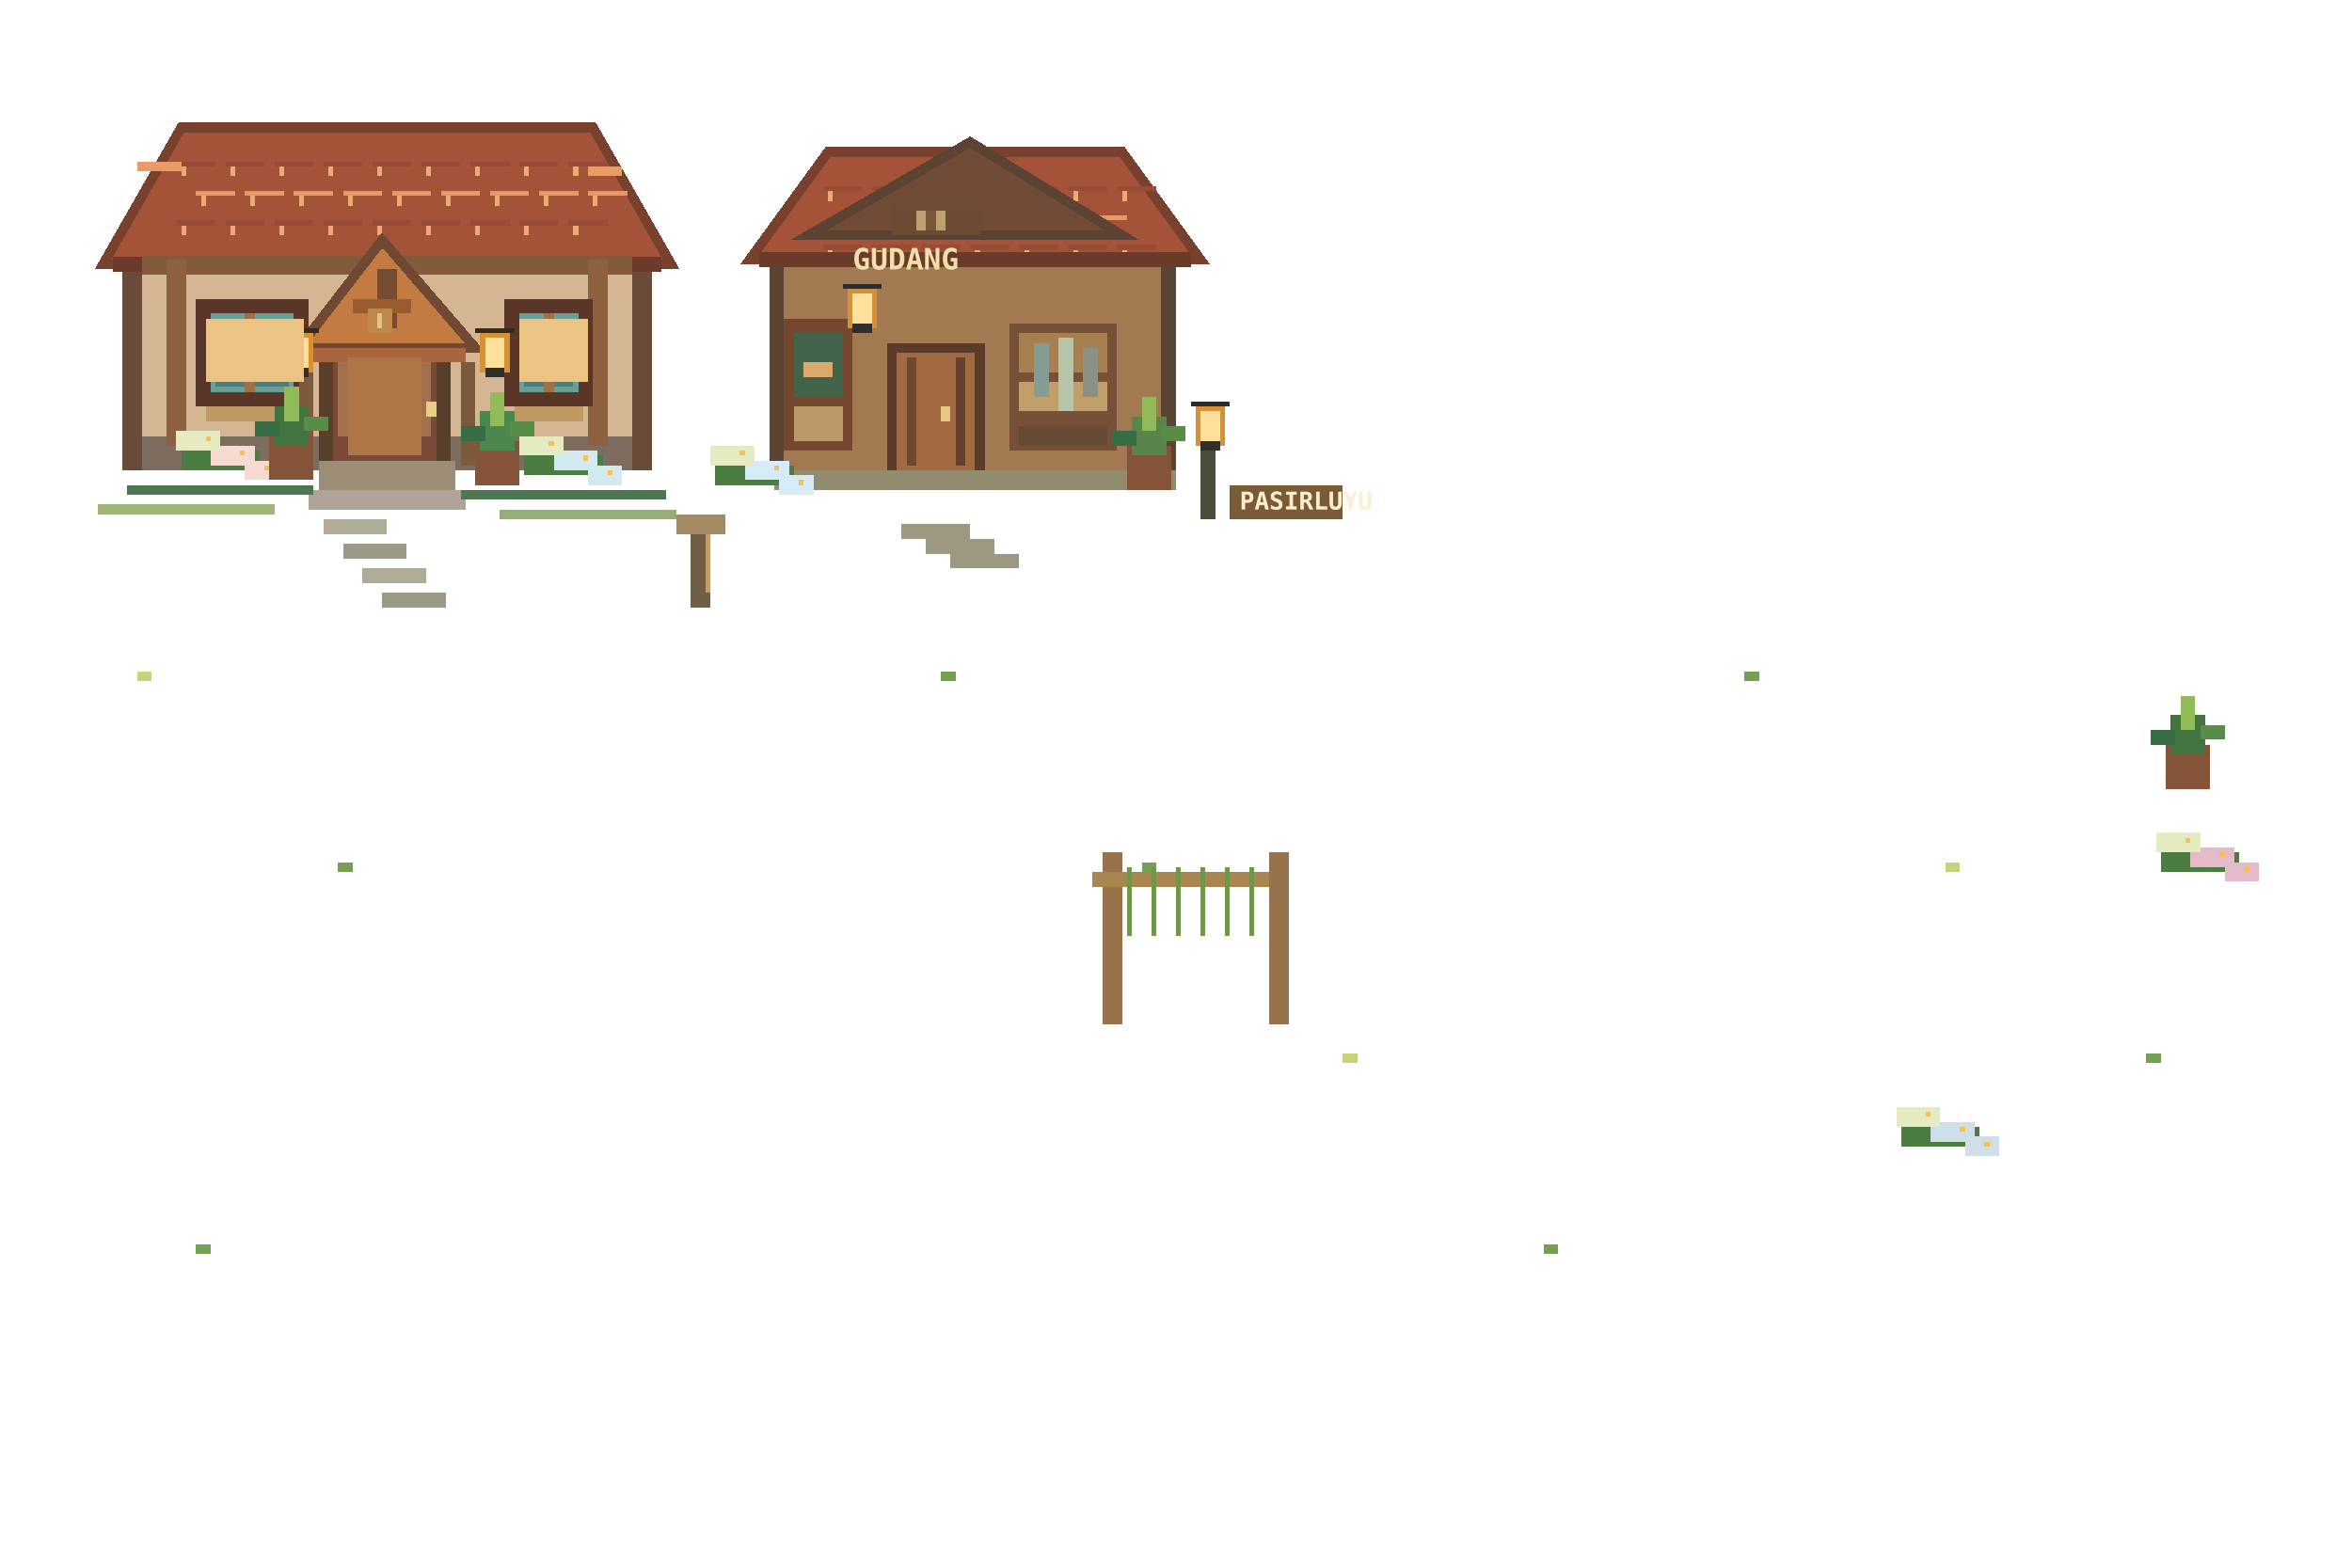
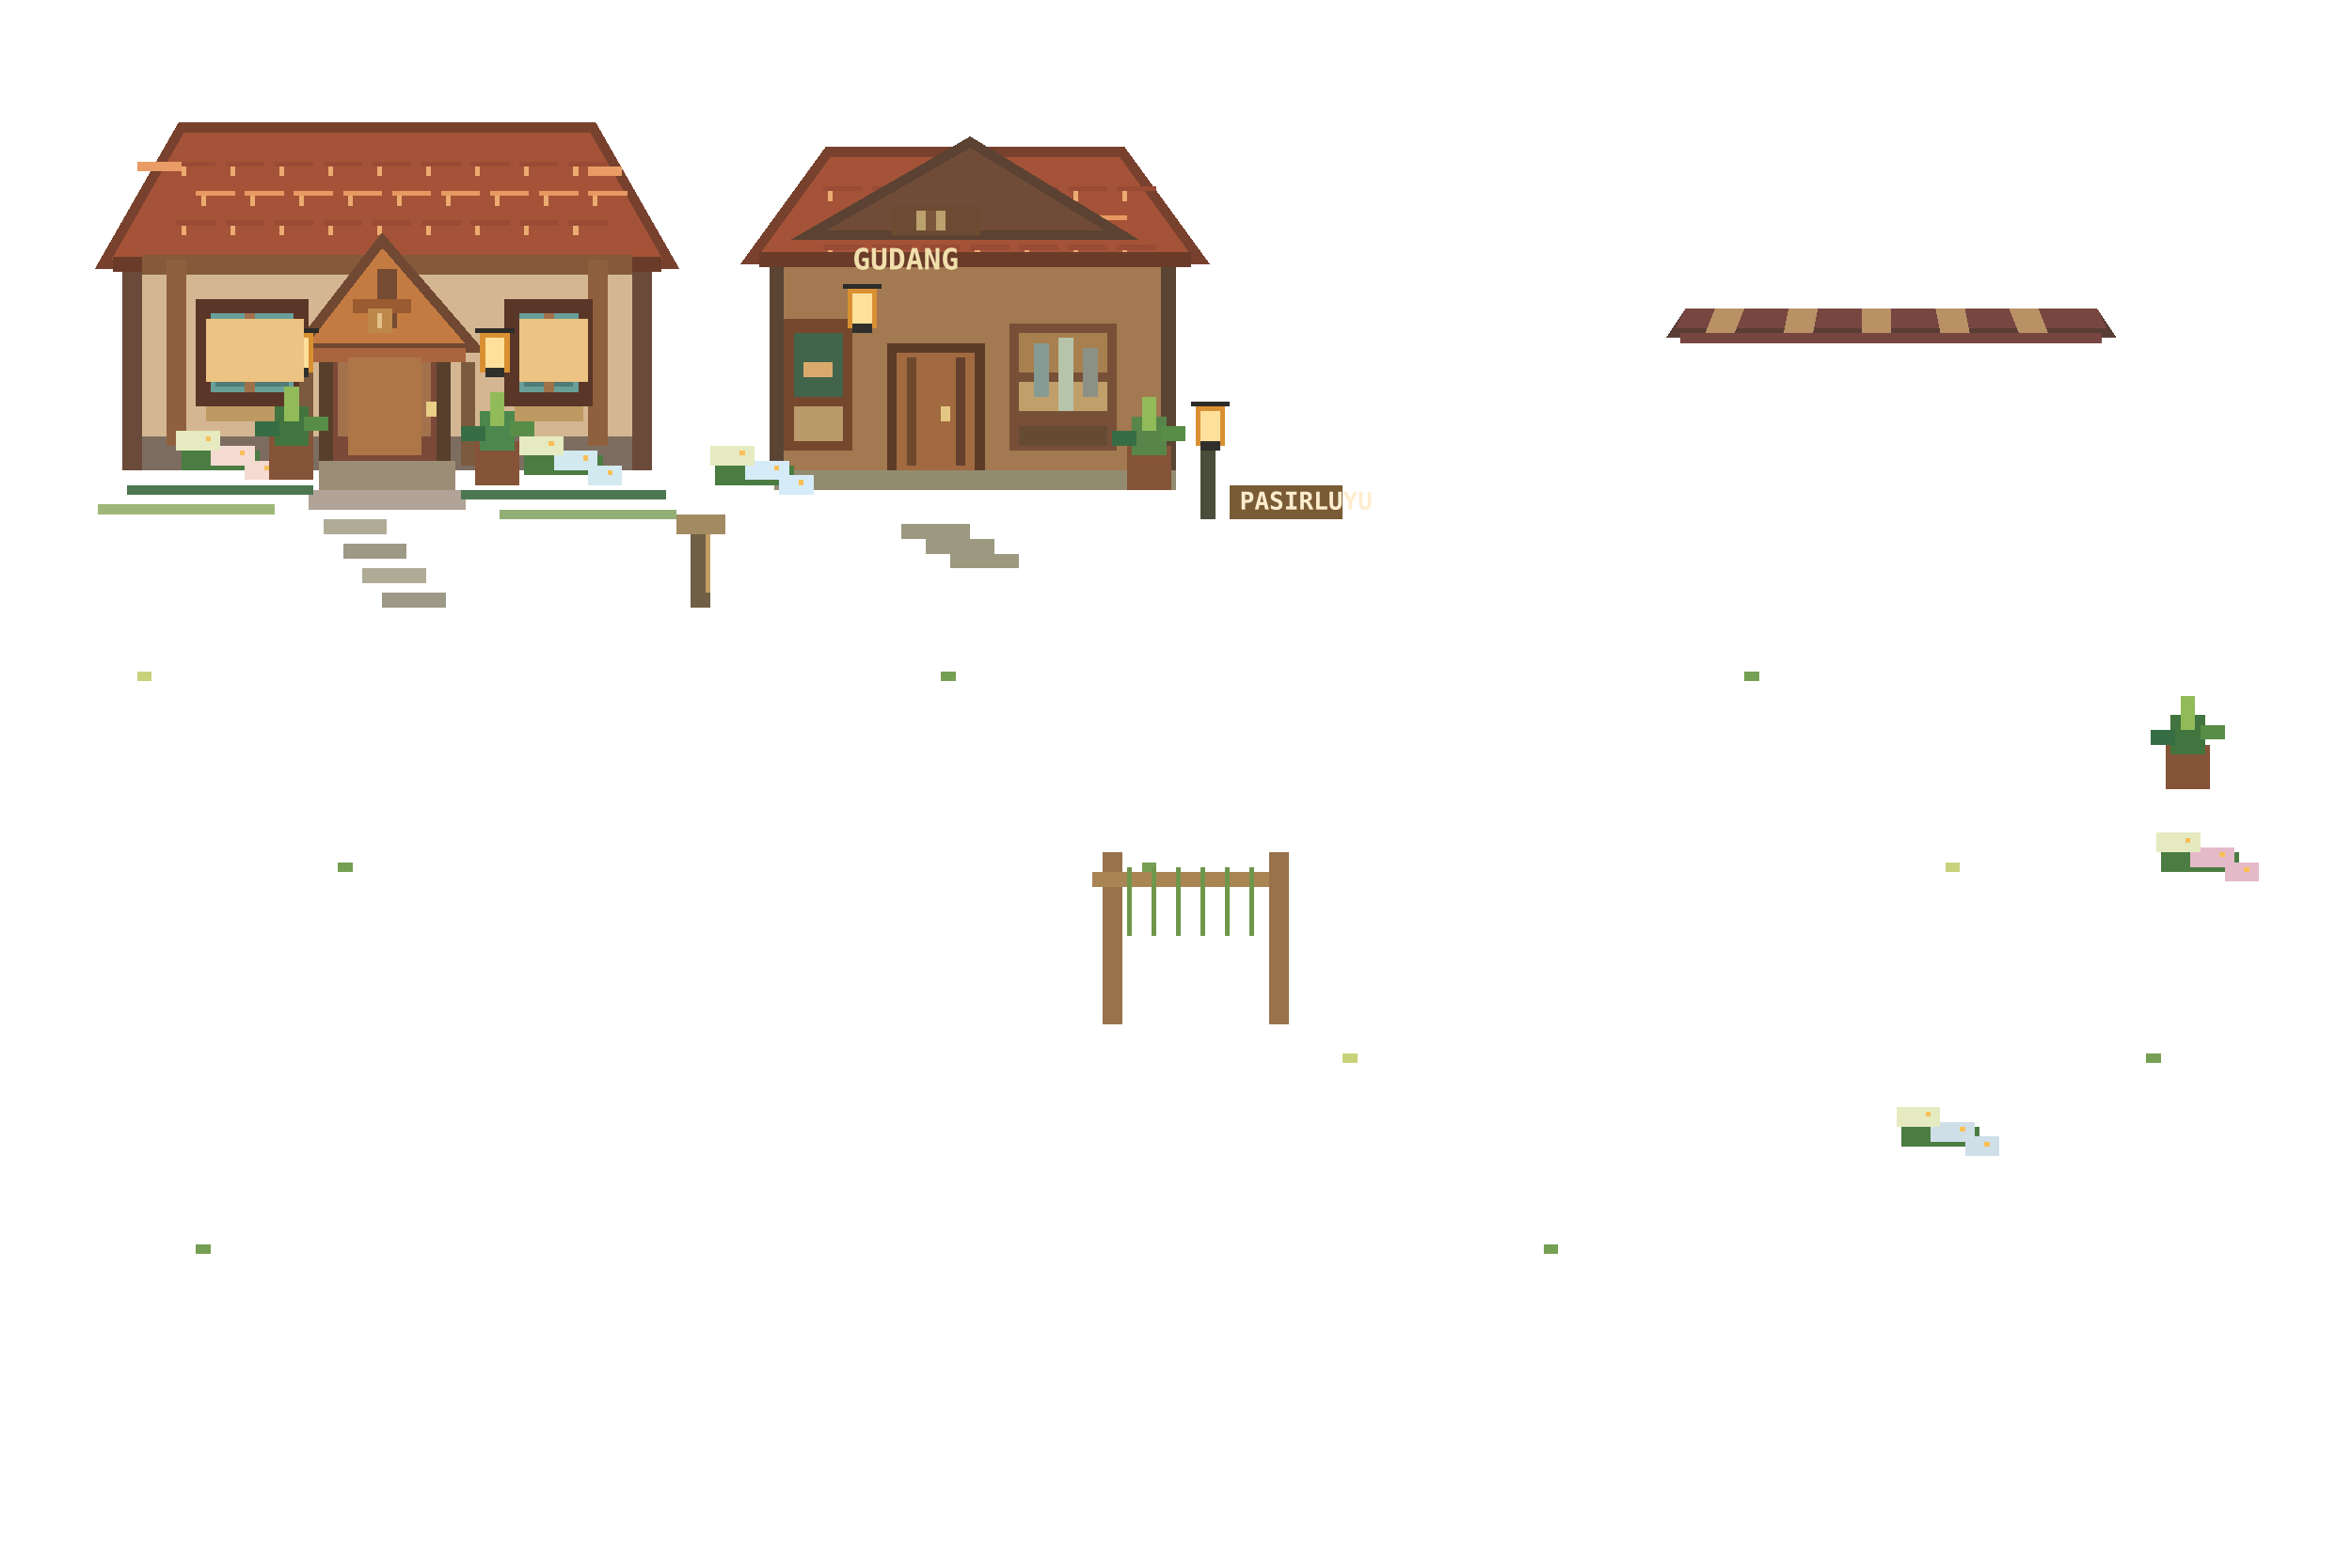
<svg xmlns="http://www.w3.org/2000/svg" width="480" height="320" viewBox="0 0 480 320" shape-rendering="crispEdges">
  <rect x="25" y="52" width="108" height="44" fill="#6a4a38" />
  <rect x="29" y="51" width="100" height="43" fill="#d4b792" />
  <rect x="29" y="89" width="100" height="7" fill="#7d6d61" />
  <polygon points="21,54 37,26 121,26 137,54" fill="#a55338" stroke="#78412e" stroke-width="2" />
  <rect x="36" y="33" width="8" height="1" fill="#994b35" />
  <rect x="37" y="34" width="1" height="2" fill="#ecab70" />
  <rect x="46" y="33" width="8" height="1" fill="#994b35" />
  <rect x="47" y="34" width="1" height="2" fill="#ecab70" />
  <rect x="56" y="33" width="8" height="1" fill="#994b35" />
  <rect x="57" y="34" width="1" height="2" fill="#ecab70" />
  <rect x="66" y="33" width="8" height="1" fill="#994b35" />
  <rect x="67" y="34" width="1" height="2" fill="#ecab70" />
  <rect x="76" y="33" width="8" height="1" fill="#994b35" />
  <rect x="77" y="34" width="1" height="2" fill="#ecab70" />
  <rect x="86" y="33" width="8" height="1" fill="#994b35" />
  <rect x="87" y="34" width="1" height="2" fill="#ecab70" />
  <rect x="96" y="33" width="8" height="1" fill="#994b35" />
  <rect x="97" y="34" width="1" height="2" fill="#ecab70" />
  <rect x="106" y="33" width="8" height="1" fill="#994b35" />
  <rect x="107" y="34" width="1" height="2" fill="#ecab70" />
  <rect x="116" y="33" width="8" height="1" fill="#994b35" />
  <rect x="117" y="34" width="1" height="2" fill="#ecab70" />
  <rect x="40" y="39" width="8" height="1" fill="#e69a61" />
  <rect x="41" y="40" width="1" height="2" fill="#ecab70" />
  <rect x="50" y="39" width="8" height="1" fill="#e69a61" />
  <rect x="51" y="40" width="1" height="2" fill="#ecab70" />
  <rect x="60" y="39" width="8" height="1" fill="#e69a61" />
  <rect x="61" y="40" width="1" height="2" fill="#ecab70" />
  <rect x="70" y="39" width="8" height="1" fill="#e69a61" />
  <rect x="71" y="40" width="1" height="2" fill="#ecab70" />
  <rect x="80" y="39" width="8" height="1" fill="#e69a61" />
  <rect x="81" y="40" width="1" height="2" fill="#ecab70" />
  <rect x="90" y="39" width="8" height="1" fill="#e69a61" />
  <rect x="91" y="40" width="1" height="2" fill="#ecab70" />
  <rect x="100" y="39" width="8" height="1" fill="#e69a61" />
  <rect x="101" y="40" width="1" height="2" fill="#ecab70" />
  <rect x="110" y="39" width="8" height="1" fill="#e69a61" />
  <rect x="111" y="40" width="1" height="2" fill="#ecab70" />
  <rect x="120" y="39" width="8" height="1" fill="#e69a61" />
  <rect x="121" y="40" width="1" height="2" fill="#ecab70" />
  <rect x="36" y="45" width="8" height="1" fill="#994b35" />
  <rect x="37" y="46" width="1" height="2" fill="#ecab70" />
  <rect x="46" y="45" width="8" height="1" fill="#994b35" />
  <rect x="47" y="46" width="1" height="2" fill="#ecab70" />
  <rect x="56" y="45" width="8" height="1" fill="#994b35" />
  <rect x="57" y="46" width="1" height="2" fill="#ecab70" />
  <rect x="66" y="45" width="8" height="1" fill="#994b35" />
  <rect x="67" y="46" width="1" height="2" fill="#ecab70" />
  <rect x="76" y="45" width="8" height="1" fill="#994b35" />
  <rect x="77" y="46" width="1" height="2" fill="#ecab70" />
  <rect x="86" y="45" width="8" height="1" fill="#994b35" />
  <rect x="87" y="46" width="1" height="2" fill="#ecab70" />
  <rect x="96" y="45" width="8" height="1" fill="#994b35" />
  <rect x="97" y="46" width="1" height="2" fill="#ecab70" />
  <rect x="106" y="45" width="8" height="1" fill="#994b35" />
  <rect x="107" y="46" width="1" height="2" fill="#ecab70" />
  <rect x="116" y="45" width="8" height="1" fill="#994b35" />
  <rect x="117" y="46" width="1" height="2" fill="#ecab70" />
  <path d="M23 54L135 54" fill="none" stroke="#6a3b29" stroke-width="3" />
  <rect x="29" y="52" width="100" height="4" fill="#855a3b" />
  <rect x="34" y="53" width="4" height="38" fill="#8f603d" />
  <rect x="120" y="53" width="4" height="38" fill="#8f603d" />
  <rect x="40" y="61" width="23" height="22" fill="#5a3628" />
  <rect x="43" y="64" width="17" height="16" fill="#689f99" />
  <rect x="44" y="65" width="15" height="7" fill="#9bc9bc" />
  <rect x="44" y="72" width="15" height="7" fill="#507b76" />
  <rect x="50" y="64" width="2" height="16" fill="#9f714a" />
  <rect x="43" y="71" width="17" height="2" fill="#9f714a" />
  <rect x="42" y="83" width="19" height="3" fill="#be9962" />
  <rect x="103" y="61" width="18" height="22" fill="#5a3628" />
  <rect x="106" y="64" width="12" height="16" fill="#689f99" />
  <rect x="107" y="65" width="10" height="7" fill="#9bc9bc" />
  <rect x="107" y="72" width="10" height="7" fill="#507b76" />
  <rect x="111" y="64" width="2" height="16" fill="#9f714a" />
  <rect x="106" y="71" width="12" height="2" fill="#9f714a" />
  <rect x="105" y="83" width="14" height="3" fill="#be9962" />
  <rect x="65" y="69" width="27" height="29" fill="#573f2c" />
  <rect x="68" y="70" width="21" height="25" fill="#7a4938" />
  <rect x="69" y="74" width="19" height="15" fill="#a4714d" />
  <rect x="87" y="82" width="2" height="3" fill="#e9cf86" />
  <polygon points="61,71 78,49 97,71" fill="#c47b42" stroke="#714832" stroke-width="2" />
  <rect x="64" y="71" width="31" height="3" fill="#a9653e" />
  <rect x="77" y="55" width="4" height="12" fill="#754b31" />
  <rect x="65" y="94" width="28" height="6" fill="#9c8d76" />
  <rect x="63" y="100" width="32" height="4" fill="#b1a397" />
  <rect x="61" y="74" width="3" height="21" fill="#7c5a3e" />
  <rect x="94" y="74" width="3" height="21" fill="#7c5a3e" />
  <rect x="57" y="67" width="8" height="1" fill="#2d2c29" />
  <rect x="58" y="68" width="6" height="8" fill="#d99032" />
  <rect x="59" y="69" width="4" height="6" fill="#ffe09a" />
  <rect x="59" y="75" width="4" height="2" fill="#302f2c" />
  <rect x="97" y="67" width="8" height="1" fill="#2d2c29" />
  <rect x="98" y="68" width="6" height="8" fill="#d99032" />
  <rect x="99" y="69" width="4" height="6" fill="#ffe09a" />
  <rect x="99" y="75" width="4" height="2" fill="#302f2c" />
  <rect x="72" y="61" width="12" height="3" fill="#9b5b30" />
  <rect x="75" y="63" width="5" height="5" fill="#bd884a" />
  <rect x="77" y="64" width="1" height="3" fill="#e3c189" />
  <rect x="37" y="92" width="16" height="4" fill="#4b7c42" />
  <rect x="36" y="88" width="5" height="4" fill="#e5eac0" />
  <rect x="38" y="89" width="1" height="1" fill="#f9bf57" />
  <rect x="43" y="91" width="5" height="4" fill="#f4dad1" />
  <rect x="45" y="92" width="1" height="1" fill="#f9bf57" />
  <rect x="50" y="94" width="5" height="4" fill="#f4dad1" />
  <rect x="52" y="95" width="1" height="1" fill="#f9bf57" />
  <rect x="38" y="88" width="5" height="4" fill="#e5eac0" />
  <rect x="40" y="89" width="1" height="1" fill="#f9bf57" />
  <rect x="45" y="91" width="5" height="4" fill="#f4dad1" />
  <rect x="47" y="92" width="1" height="1" fill="#f9bf57" />
  <rect x="52" y="94" width="5" height="4" fill="#f4dad1" />
  <rect x="54" y="95" width="1" height="1" fill="#f9bf57" />
  <rect x="40" y="88" width="5" height="4" fill="#e5eac0" />
  <rect x="42" y="89" width="1" height="1" fill="#f9bf57" />
  <rect x="47" y="91" width="5" height="4" fill="#f4dad1" />
  <rect x="49" y="92" width="1" height="1" fill="#f9bf57" />
  <rect x="107" y="93" width="16" height="4" fill="#4b7c42" />
  <rect x="106" y="89" width="5" height="4" fill="#e5eac0" />
  <rect x="108" y="90" width="1" height="1" fill="#f9bf57" />
  <rect x="113" y="92" width="5" height="4" fill="#d3e9f0" />
  <rect x="115" y="93" width="1" height="1" fill="#f9bf57" />
  <rect x="120" y="95" width="5" height="4" fill="#d3e9f0" />
  <rect x="122" y="96" width="1" height="1" fill="#f9bf57" />
  <rect x="108" y="89" width="5" height="4" fill="#e5eac0" />
  <rect x="110" y="90" width="1" height="1" fill="#f9bf57" />
  <rect x="115" y="92" width="5" height="4" fill="#d3e9f0" />
  <rect x="117" y="93" width="1" height="1" fill="#f9bf57" />
  <rect x="122" y="95" width="5" height="4" fill="#d3e9f0" />
  <rect x="124" y="96" width="1" height="1" fill="#f9bf57" />
  <rect x="110" y="89" width="5" height="4" fill="#e5eac0" />
  <rect x="112" y="90" width="1" height="1" fill="#f9bf57" />
  <rect x="117" y="92" width="5" height="4" fill="#d3e9f0" />
  <rect x="119" y="93" width="1" height="1" fill="#f9bf57" />
  <rect x="55" y="89" width="9" height="9" fill="#855337" />
  <rect x="56" y="89" width="7" height="2" fill="#be8c5c" />
  <rect x="56" y="83" width="7" height="8" fill="#41743e" />
  <rect x="58" y="79" width="3" height="7" fill="#91bb59" />
  <rect x="52" y="86" width="5" height="3" fill="#376d45" />
  <rect x="62" y="85" width="5" height="3" fill="#588d47" />
  <rect x="97" y="90" width="9" height="9" fill="#855337" />
  <rect x="98" y="90" width="7" height="2" fill="#be8c5c" />
  <rect x="98" y="84" width="7" height="8" fill="#4c884d" />
  <rect x="100" y="80" width="3" height="7" fill="#91bb59" />
  <rect x="94" y="87" width="5" height="3" fill="#376d45" />
  <rect x="104" y="86" width="5" height="3" fill="#588d47" />
  <rect x="26" y="99" width="38" height="2" fill="#4c7750" />
  <rect x="94" y="100" width="42" height="2" fill="#4c7750" />
  <rect x="20" y="103" width="36" height="2" fill="#9eb778" />
  <rect x="102" y="104" width="36" height="2" fill="#93ae77" />
  <rect x="66" y="106" width="13" height="3" fill="#b0ab97" />
  <rect x="70" y="111" width="13" height="3" fill="#9d9987" />
  <rect x="74" y="116" width="13" height="3" fill="#b0ab97" />
  <rect x="78" y="121" width="13" height="3" fill="#9d9987" />
  <rect x="28" y="33" width="9" height="2" fill="#e99c65" />
  <rect x="120" y="34" width="7" height="2" fill="#e99c65" />
  <rect x="42" y="65" width="20" height="13" fill="#edc383" />
  <rect x="106" y="65" width="14" height="13" fill="#edc383" />
  <rect x="71" y="73" width="15" height="20" fill="#ae7546" />
  <rect x="157" y="54" width="83" height="43" fill="#5a4534" />
  <rect x="160" y="53" width="77" height="44" fill="#a27950" />
  <polygon points="153,53 169,31 229,31 245,53" fill="#a55338" stroke="#78412e" stroke-width="2" />
  <rect x="168" y="38" width="8" height="1" fill="#994b35" />
  <rect x="169" y="39" width="1" height="2" fill="#ecab70" />
  <rect x="178" y="38" width="8" height="1" fill="#994b35" />
  <rect x="179" y="39" width="1" height="2" fill="#ecab70" />
  <rect x="188" y="38" width="8" height="1" fill="#994b35" />
  <rect x="189" y="39" width="1" height="2" fill="#ecab70" />
  <rect x="198" y="38" width="8" height="1" fill="#994b35" />
  <rect x="199" y="39" width="1" height="2" fill="#ecab70" />
  <rect x="208" y="38" width="8" height="1" fill="#994b35" />
  <rect x="209" y="39" width="1" height="2" fill="#ecab70" />
  <rect x="218" y="38" width="8" height="1" fill="#994b35" />
  <rect x="219" y="39" width="1" height="2" fill="#ecab70" />
  <rect x="228" y="38" width="8" height="1" fill="#994b35" />
  <rect x="229" y="39" width="1" height="2" fill="#ecab70" />
  <rect x="172" y="44" width="8" height="1" fill="#e69a61" />
  <rect x="173" y="45" width="1" height="2" fill="#ecab70" />
  <rect x="182" y="44" width="8" height="1" fill="#e69a61" />
  <rect x="183" y="45" width="1" height="2" fill="#ecab70" />
  <rect x="192" y="44" width="8" height="1" fill="#e69a61" />
  <rect x="193" y="45" width="1" height="2" fill="#ecab70" />
  <rect x="202" y="44" width="8" height="1" fill="#e69a61" />
  <rect x="203" y="45" width="1" height="2" fill="#ecab70" />
  <rect x="212" y="44" width="8" height="1" fill="#e69a61" />
  <rect x="213" y="45" width="1" height="2" fill="#ecab70" />
  <rect x="222" y="44" width="8" height="1" fill="#e69a61" />
  <rect x="223" y="45" width="1" height="2" fill="#ecab70" />
  <rect x="168" y="50" width="8" height="1" fill="#994b35" />
  <rect x="169" y="51" width="1" height="2" fill="#ecab70" />
  <rect x="178" y="50" width="8" height="1" fill="#994b35" />
  <rect x="179" y="51" width="1" height="2" fill="#ecab70" />
  <rect x="188" y="50" width="8" height="1" fill="#994b35" />
  <rect x="189" y="51" width="1" height="2" fill="#ecab70" />
  <rect x="198" y="50" width="8" height="1" fill="#994b35" />
  <rect x="199" y="51" width="1" height="2" fill="#ecab70" />
  <rect x="208" y="50" width="8" height="1" fill="#994b35" />
  <rect x="209" y="51" width="1" height="2" fill="#ecab70" />
  <rect x="218" y="50" width="8" height="1" fill="#994b35" />
  <rect x="219" y="51" width="1" height="2" fill="#ecab70" />
  <rect x="228" y="50" width="8" height="1" fill="#994b35" />
  <rect x="229" y="51" width="1" height="2" fill="#ecab70" />
  <path d="M155 53L243 53" fill="none" stroke="#6a3b29" stroke-width="3" />
  <polygon points="165,48 198,29 229,48" fill="#704c38" stroke="#5b4232" stroke-width="2" />
  <rect x="182" y="42" width="18" height="6" fill="#6d4b32" />
  <rect x="187" y="43" width="6" height="4" fill="#bba16e" />
  <rect x="189" y="43" width="2" height="4" fill="#7b563a" />
  <rect x="181" y="70" width="20" height="30" fill="#5c3c28" />
  <rect x="183" y="72" width="16" height="25" fill="#a16a40" />
  <rect x="185" y="73" width="2" height="22" fill="#6e492e" />
  <rect x="195" y="73" width="2" height="22" fill="#65402f" />
  <rect x="192" y="83" width="2" height="3" fill="#e5c783" />
  <rect x="206" y="66" width="22" height="26" fill="#775037" />
  <rect x="208" y="68" width="18" height="8" fill="#a88050" />
  <rect x="208" y="78" width="18" height="6" fill="#c09f6b" />
  <rect x="208" y="87" width="18" height="4" fill="#664b33" />
  <rect x="211" y="70" width="3" height="11" fill="#859c95" />
  <rect x="216" y="69" width="3" height="15" fill="#b6c4aa" />
  <rect x="221" y="71" width="3" height="10" fill="#8b9185" />
  <rect x="160" y="65" width="14" height="27" fill="#75472d" />
  <rect x="162" y="68" width="10" height="13" fill="#41644b" />
  <rect x="164" y="74" width="6" height="3" fill="#daaa6c" />
  <rect x="162" y="83" width="10" height="7" fill="#ba9a6a" />
  <rect x="172" y="58" width="8" height="1" fill="#2d2c29" />
  <rect x="173" y="59" width="6" height="8" fill="#d99032" />
  <rect x="174" y="60" width="4" height="6" fill="#ffe09a" />
  <rect x="174" y="66" width="4" height="2" fill="#302f2c" />
  <rect x="158" y="96" width="82" height="4" fill="#938b70" />
  <rect x="146" y="95" width="16" height="4" fill="#4b7c42" />
  <rect x="145" y="91" width="5" height="4" fill="#e5eac0" />
  <rect x="147" y="92" width="1" height="1" fill="#f9bf57" />
  <rect x="152" y="94" width="5" height="4" fill="#d6ebf8" />
  <rect x="154" y="95" width="1" height="1" fill="#f9bf57" />
  <rect x="159" y="97" width="5" height="4" fill="#d6ebf8" />
  <rect x="161" y="98" width="1" height="1" fill="#f9bf57" />
  <rect x="147" y="91" width="5" height="4" fill="#e5eac0" />
  <rect x="149" y="92" width="1" height="1" fill="#f9bf57" />
  <rect x="154" y="94" width="5" height="4" fill="#d6ebf8" />
  <rect x="156" y="95" width="1" height="1" fill="#f9bf57" />
  <rect x="161" y="97" width="5" height="4" fill="#d6ebf8" />
  <rect x="163" y="98" width="1" height="1" fill="#f9bf57" />
  <rect x="149" y="91" width="5" height="4" fill="#e5eac0" />
  <rect x="151" y="92" width="1" height="1" fill="#f9bf57" />
  <rect x="156" y="94" width="5" height="4" fill="#d6ebf8" />
  <rect x="158" y="95" width="1" height="1" fill="#f9bf57" />
  <rect x="230" y="91" width="9" height="9" fill="#855337" />
  <rect x="231" y="91" width="7" height="2" fill="#be8c5c" />
  <rect x="231" y="85" width="7" height="8" fill="#588549" />
  <rect x="233" y="81" width="3" height="7" fill="#91bb59" />
  <rect x="227" y="88" width="5" height="3" fill="#376d45" />
  <rect x="237" y="87" width="5" height="3" fill="#588d47" />
  <text x="174" y="55" font-family="monospace" font-size="6" font-weight="bold" fill="#f1dfac">GUDANG</text>
  <rect x="184" y="107" width="14" height="3" fill="#9c9980" />
  <rect x="189" y="110" width="14" height="3" fill="#9c9980" />
  <rect x="194" y="113" width="14" height="3" fill="#9c9980" />
  <rect x="141" y="107" width="4" height="17" fill="#705f45" />
  <rect x="138" y="105" width="10" height="4" fill="#a28b62" />
  <rect x="144" y="109" width="1" height="12" fill="#c29e62" />
  <rect x="245" y="87" width="3" height="19" fill="#4b4d3b" />
  <rect x="243" y="82" width="8" height="1" fill="#2d2c29" />
  <rect x="244" y="83" width="6" height="8" fill="#d99032" />
  <rect x="245" y="84" width="4" height="6" fill="#ffe09a" />
  <rect x="245" y="90" width="4" height="2" fill="#302f2c" />
  <rect x="251" y="99" width="23" height="7" fill="#795c35" />
  <text x="253" y="104" font-family="monospace" font-size="5" font-weight="bold" fill="#ffedcf">PASIRLUYU</text>
  <rect x="28" y="137" width="3" height="2" fill="#c8d27a" />
  <rect x="69" y="176" width="3" height="2" fill="#759f52" />
  <rect x="192" y="137" width="3" height="2" fill="#759f52" />
  <rect x="233" y="176" width="3" height="2" fill="#759f52" />
  <rect x="274" y="215" width="3" height="2" fill="#c8d27a" />
  <rect x="315" y="254" width="3" height="2" fill="#759f52" />
  <rect x="356" y="137" width="3" height="2" fill="#759f52" />
  <rect x="397" y="176" width="3" height="2" fill="#c8d27a" />
  <rect x="438" y="215" width="3" height="2" fill="#759f52" />
  <rect x="40" y="254" width="3" height="2" fill="#759f52" />
  <rect x="441" y="174" width="16" height="4" fill="#4b7c42" />
  <rect x="440" y="170" width="5" height="4" fill="#e5eac0" />
  <rect x="442" y="171" width="1" height="1" fill="#f9bf57" />
  <rect x="447" y="173" width="5" height="4" fill="#e4bac9" />
  <rect x="449" y="174" width="1" height="1" fill="#f9bf57" />
  <rect x="454" y="176" width="5" height="4" fill="#e4bac9" />
  <rect x="456" y="177" width="1" height="1" fill="#f9bf57" />
  <rect x="442" y="170" width="5" height="4" fill="#e5eac0" />
  <rect x="444" y="171" width="1" height="1" fill="#f9bf57" />
  <rect x="449" y="173" width="5" height="4" fill="#e4bac9" />
  <rect x="451" y="174" width="1" height="1" fill="#f9bf57" />
  <rect x="456" y="176" width="5" height="4" fill="#e4bac9" />
  <rect x="458" y="177" width="1" height="1" fill="#f9bf57" />
  <rect x="444" y="170" width="5" height="4" fill="#e5eac0" />
  <rect x="446" y="171" width="1" height="1" fill="#f9bf57" />
  <rect x="451" y="173" width="5" height="4" fill="#e4bac9" />
  <rect x="453" y="174" width="1" height="1" fill="#f9bf57" />
  <rect x="388" y="230" width="16" height="4" fill="#4b7c42" />
  <rect x="387" y="226" width="5" height="4" fill="#e5eac0" />
  <rect x="389" y="227" width="1" height="1" fill="#f9bf57" />
  <rect x="394" y="229" width="5" height="4" fill="#cfdfe8" />
  <rect x="396" y="230" width="1" height="1" fill="#f9bf57" />
  <rect x="401" y="232" width="5" height="4" fill="#cfdfe8" />
  <rect x="403" y="233" width="1" height="1" fill="#f9bf57" />
  <rect x="389" y="226" width="5" height="4" fill="#e5eac0" />
  <rect x="391" y="227" width="1" height="1" fill="#f9bf57" />
  <rect x="396" y="229" width="5" height="4" fill="#cfdfe8" />
  <rect x="398" y="230" width="1" height="1" fill="#f9bf57" />
  <rect x="403" y="232" width="5" height="4" fill="#cfdfe8" />
  <rect x="405" y="233" width="1" height="1" fill="#f9bf57" />
  <rect x="391" y="226" width="5" height="4" fill="#e5eac0" />
  <rect x="393" y="227" width="1" height="1" fill="#f9bf57" />
  <rect x="398" y="229" width="5" height="4" fill="#cfdfe8" />
  <rect x="400" y="230" width="1" height="1" fill="#f9bf57" />
  <rect x="442" y="152" width="9" height="9" fill="#855337" />
  <rect x="443" y="152" width="7" height="2" fill="#be8c5c" />
  <rect x="443" y="146" width="7" height="8" fill="#41743e" />
  <rect x="445" y="142" width="3" height="7" fill="#91bb59" />
  <rect x="439" y="149" width="5" height="3" fill="#376d45" />
  <rect x="449" y="148" width="5" height="3" fill="#588d47" />
  <rect x="225" y="174" width="4" height="35" fill="#98724b" />
  <rect x="223" y="178" width="36" height="3" fill="#a98554" />
  <rect x="259" y="174" width="4" height="35" fill="#98724b" />
  <rect x="230" y="177" width="1" height="14" fill="#6f974b" />
  <rect x="235" y="177" width="1" height="14" fill="#6f974b" />
  <rect x="240" y="177" width="1" height="14" fill="#6f974b" />
  <rect x="245" y="177" width="1" height="14" fill="#6f974b" />
  <rect x="250" y="177" width="1" height="14" fill="#6f974b" />
  <rect x="255" y="177" width="1" height="14" fill="#6f974b" />
+   <g>
+     <path d="M344 63H428L432 69H340Z" fill="#593d35" />
+     <path d="M344 63H428L430 67H342Z" fill="#784641" />
+     <path d="M350 63H356L354 68H348ZM365 63H371L370 68H364ZM380 63H386V68H380ZM395 63H401L402 68H396ZM410 63H416L418 68H412Z" fill="#b89165" />
+     <path d="M343 69H429" stroke="#784641" stroke-width="2" />
+   </g>
</svg>
